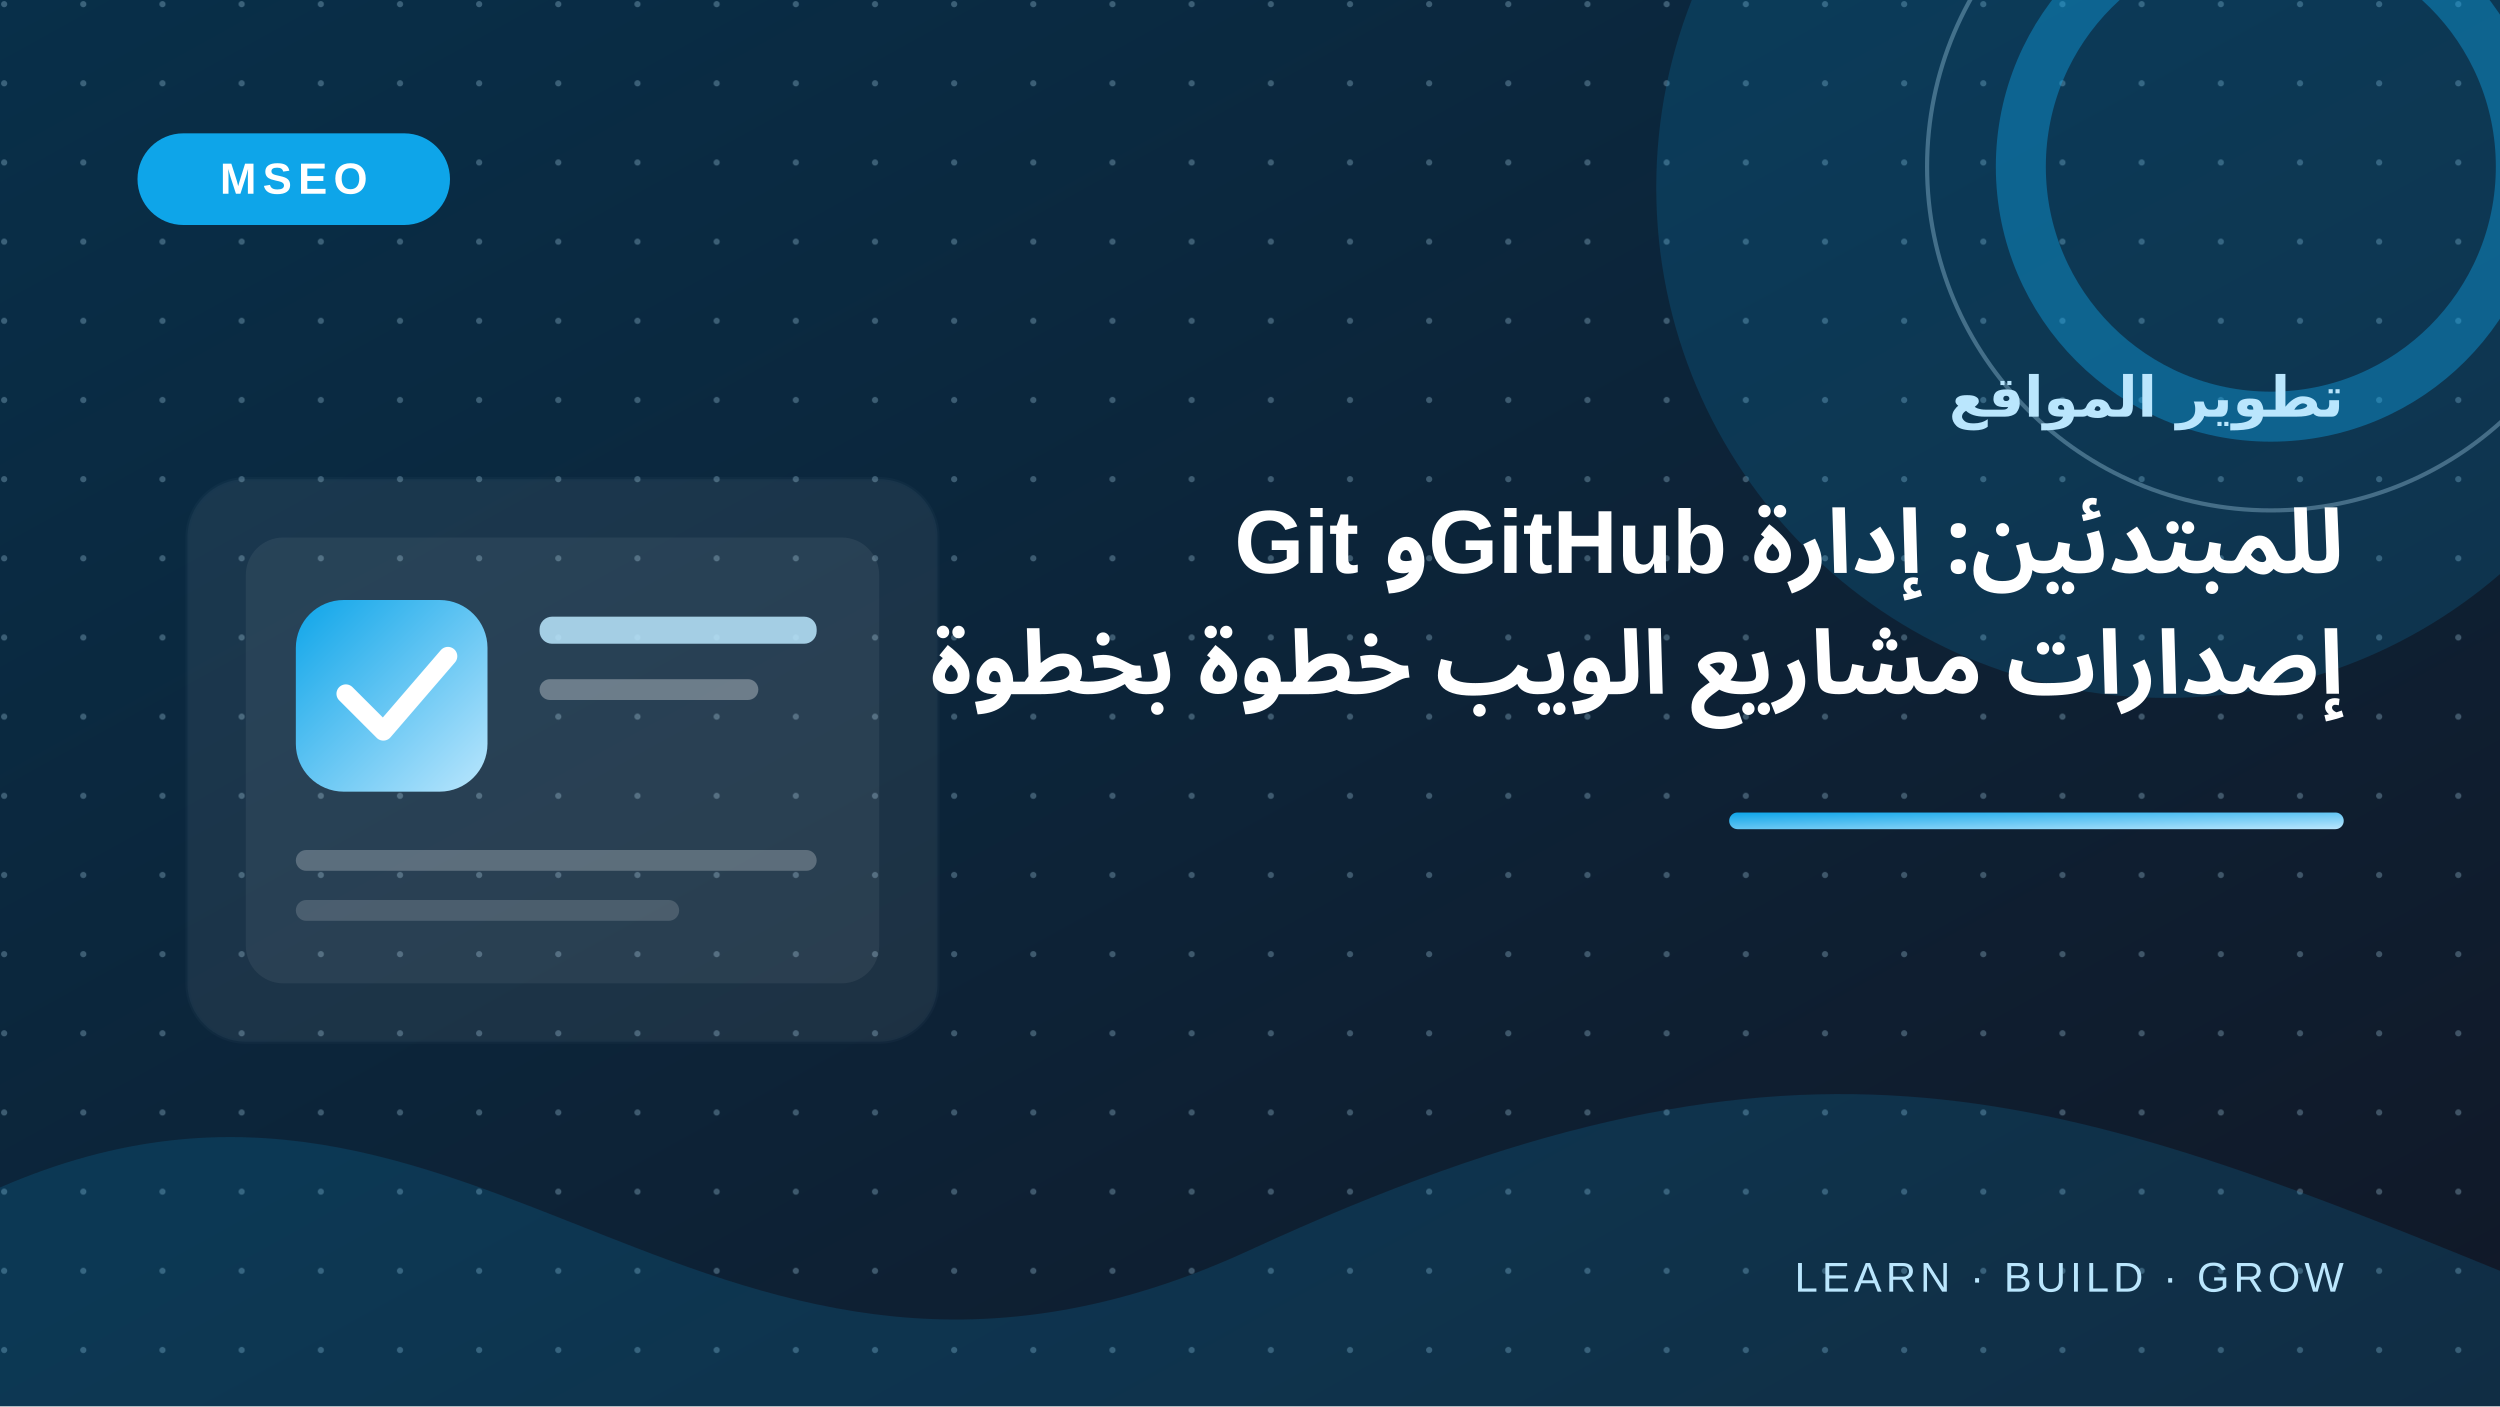
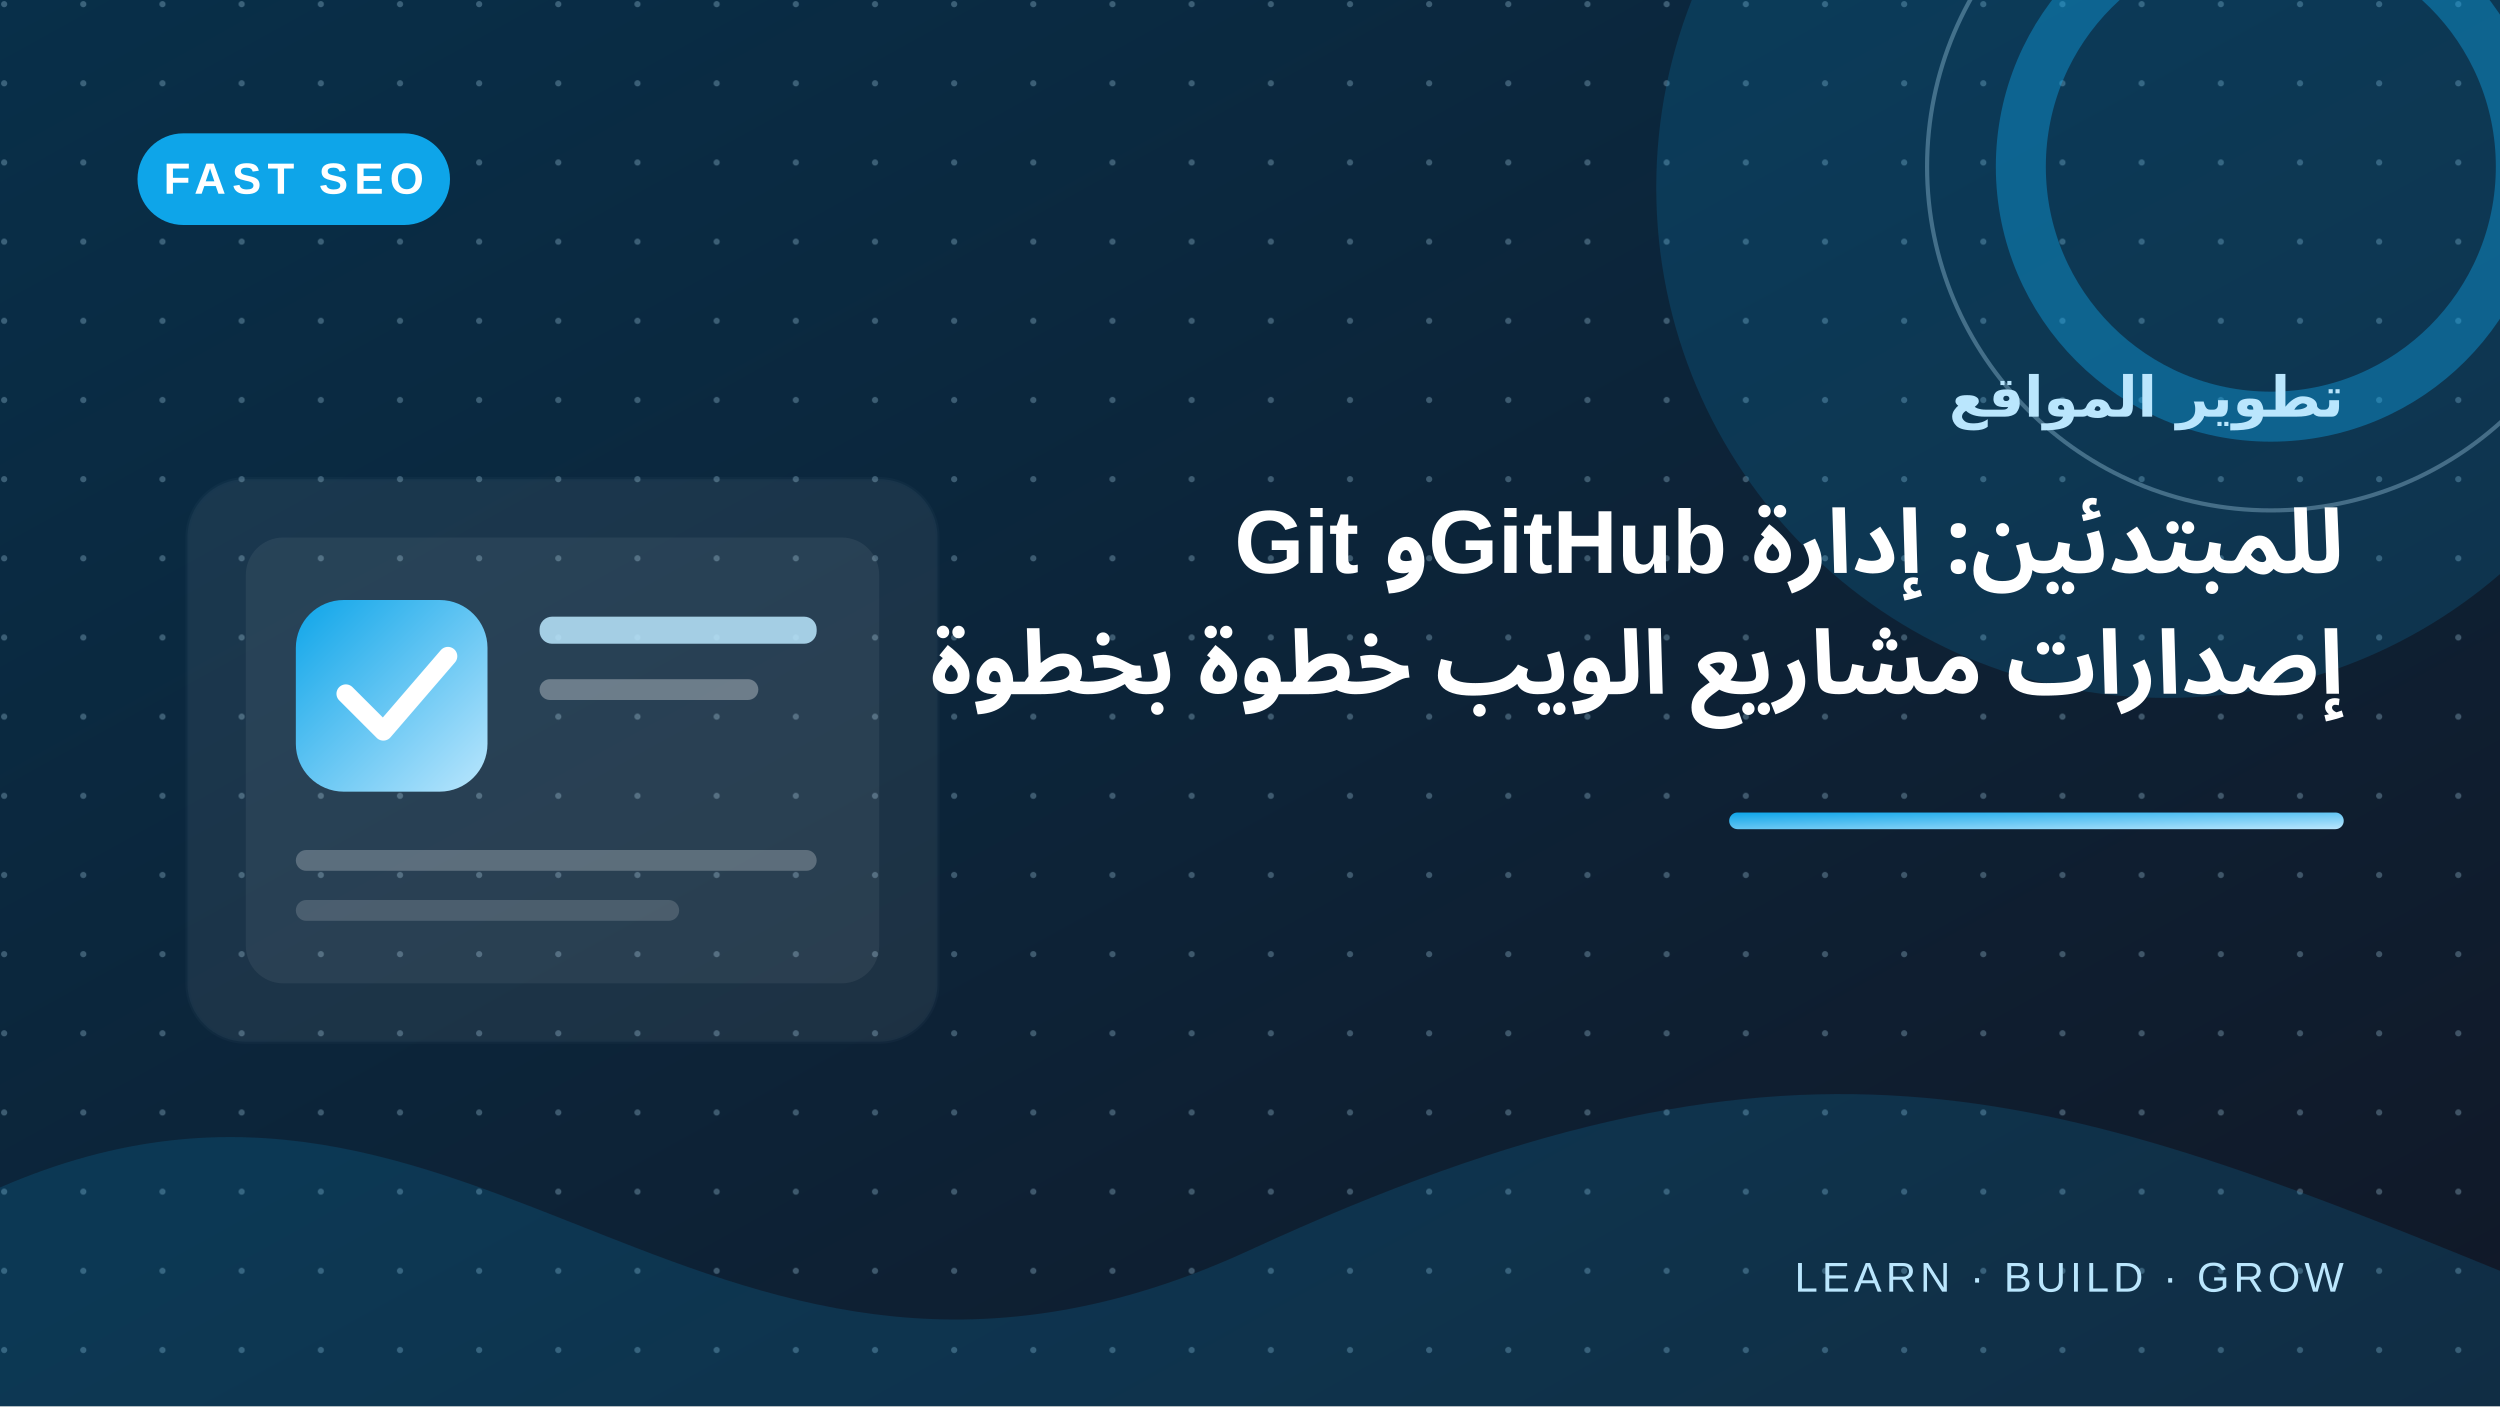
<svg xmlns="http://www.w3.org/2000/svg" width="1200" height="675" viewBox="0 0 1200 675" role="img" aria-labelledby="title desc">
  <defs>
    <linearGradient id="g" x1="0" y1="0" x2="1" y2="1">
      <stop stop-color="#082f49" />
      <stop offset="1" stop-color="#111827" />
    </linearGradient>
    <linearGradient id="a" x1="0" y1="0" x2="1" y2="1">
      <stop stop-color="#0ea5e9" />
      <stop offset="1" stop-color="#bae6fd" />
    </linearGradient>
    <pattern id="p" width="38" height="38" patternUnits="userSpaceOnUse">
      <circle cx="2" cy="2" r="1.5" fill="#bae6fd" opacity=".28" />
    </pattern>
  </defs>
  <rect width="1200" height="675" fill="url(#g)" />
  <rect width="1200" height="675" fill="url(#p)" />
  <circle cx="1040" cy="90" r="245" fill="#0ea5e9" opacity=".16" />
  <circle cx="1090" cy="80" r="165" fill="none" stroke="#bae6fd" stroke-width="2" opacity=".32" />
  <circle cx="1090" cy="80" r="120" fill="none" stroke="#0ea5e9" stroke-width="24" opacity=".4" />
  <path d="M0 570 C230 470 340 720 600 600 S980 520 1200 610 L1200 675 L0 675Z" fill="#0ea5e9" opacity=".15" />
  <rect x="66" y="64" width="150" height="44" rx="22" fill="#0ea5e9" />
-   <text x="141" y="93" fill="#fff" text-anchor="middle" font-family="Arial,sans-serif" font-size="21" font-weight="800" letter-spacing="3">MSEO</text>
+   <text x="141" y="93" fill="#fff" text-anchor="middle" font-family="Arial,sans-serif" font-size="21" font-weight="800" letter-spacing="3">FAST SEO</text>
  <text x="1125" y="200" fill="#bae6fd" text-anchor="end" font-family="Arial,sans-serif" font-size="27" font-weight="700">تطوير المواقع</text>
  <text x="1125" y="275" fill="#fff" text-anchor="end" font-family="Noto Sans Arabic,Tahoma,Arial,sans-serif" font-size="43" font-weight="800">Git وGitHub للمبتدئين: إدارة</text>
  <text x="1125" y="333" fill="#fff" text-anchor="end" font-family="Noto Sans Arabic,Tahoma,Arial,sans-serif" font-size="43" font-weight="800">إصدارات مشاريع الويب خطوة بخطوة</text>
  <rect x="830" y="390" width="295" height="8" rx="4" fill="url(#a)" />
  <g transform="translate(90 230)">
    <rect x="0" y="0" width="360" height="270" rx="28" fill="#fff" opacity=".07" stroke="#bae6fd" stroke-opacity=".42" stroke-width="2" />
    <rect x="28" y="28" width="304" height="214" rx="18" fill="#fff" opacity=".06" />
    <rect x="52" y="58" width="92" height="92" rx="23" fill="url(#a)" />
    <path d="M76 103l18 18 31-36" fill="none" stroke="#fff" stroke-width="9" stroke-linecap="round" stroke-linejoin="round" />
    <rect x="169" y="66" width="133" height="13" rx="6" fill="#bae6fd" opacity=".85" />
    <rect x="169" y="96" width="105" height="10" rx="5" fill="#fff" opacity=".32" />
    <rect x="52" y="178" width="250" height="10" rx="5" fill="#fff" opacity=".24" />
    <rect x="52" y="202" width="184" height="10" rx="5" fill="#fff" opacity=".16" />
  </g>
  <text x="1125" y="620" fill="#bae6fd" text-anchor="end" font-family="Arial,sans-serif" font-size="20" letter-spacing="2">LEARN · BUILD · GROW</text>
</svg>
